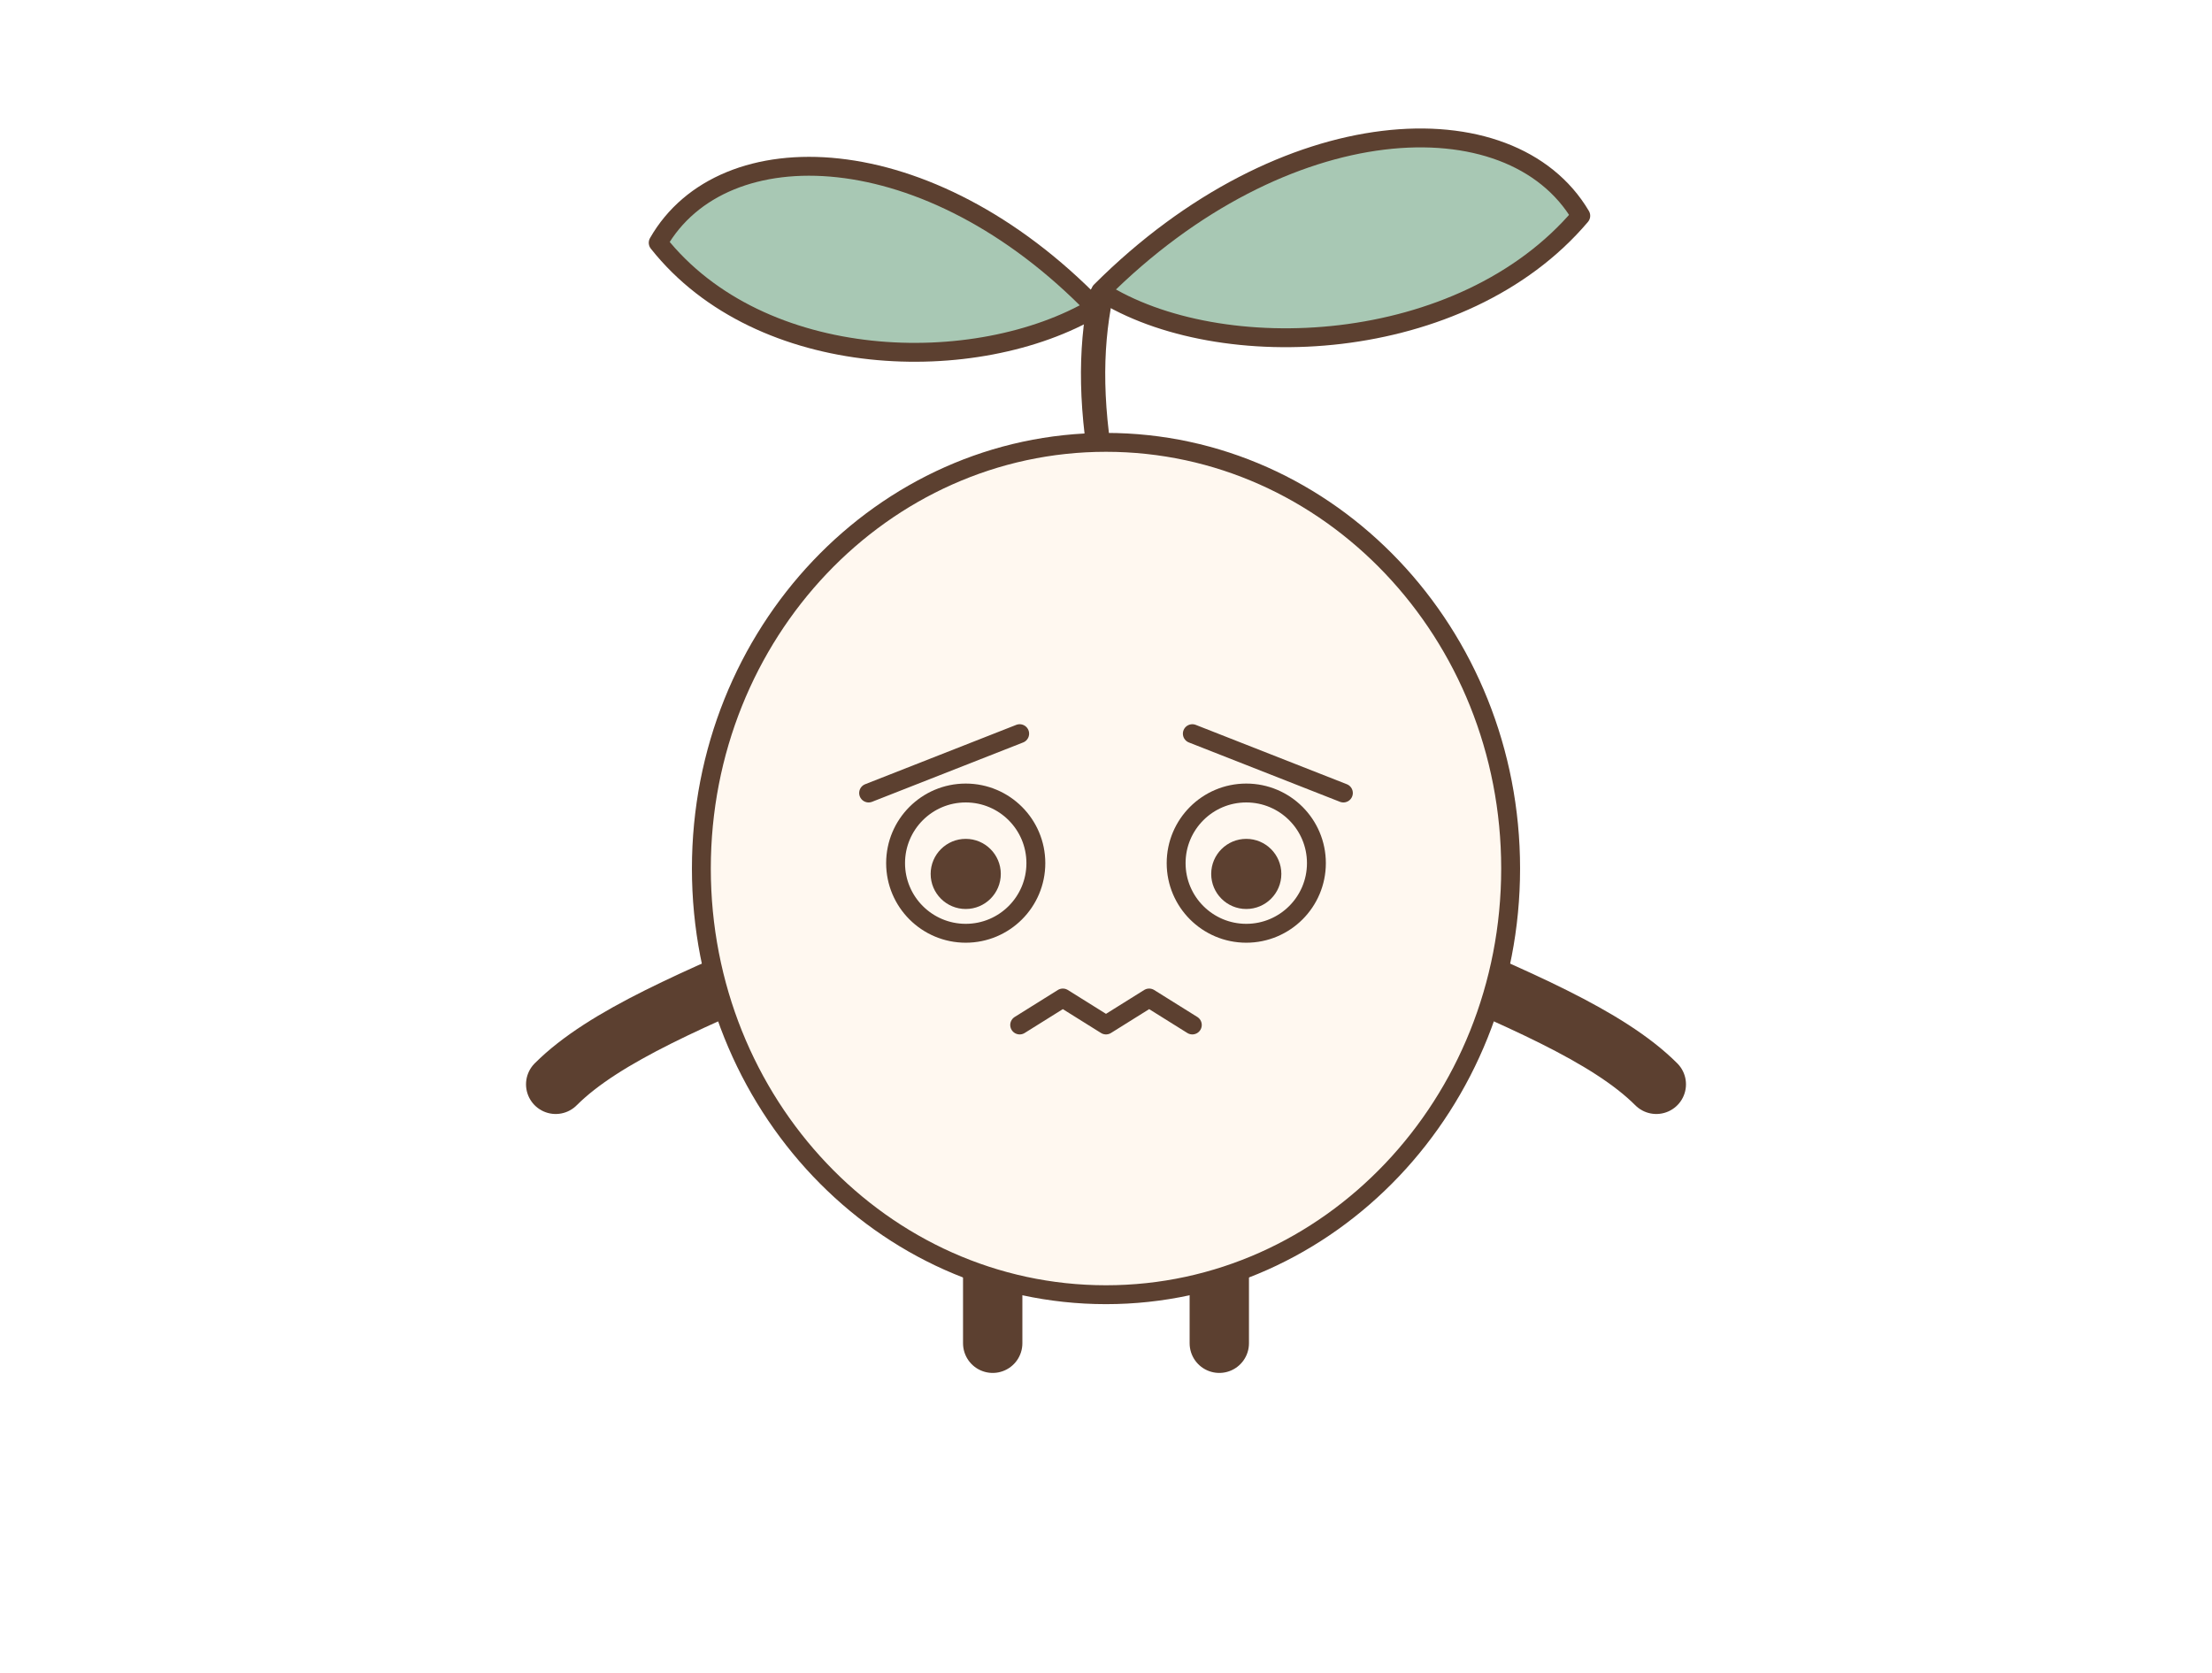
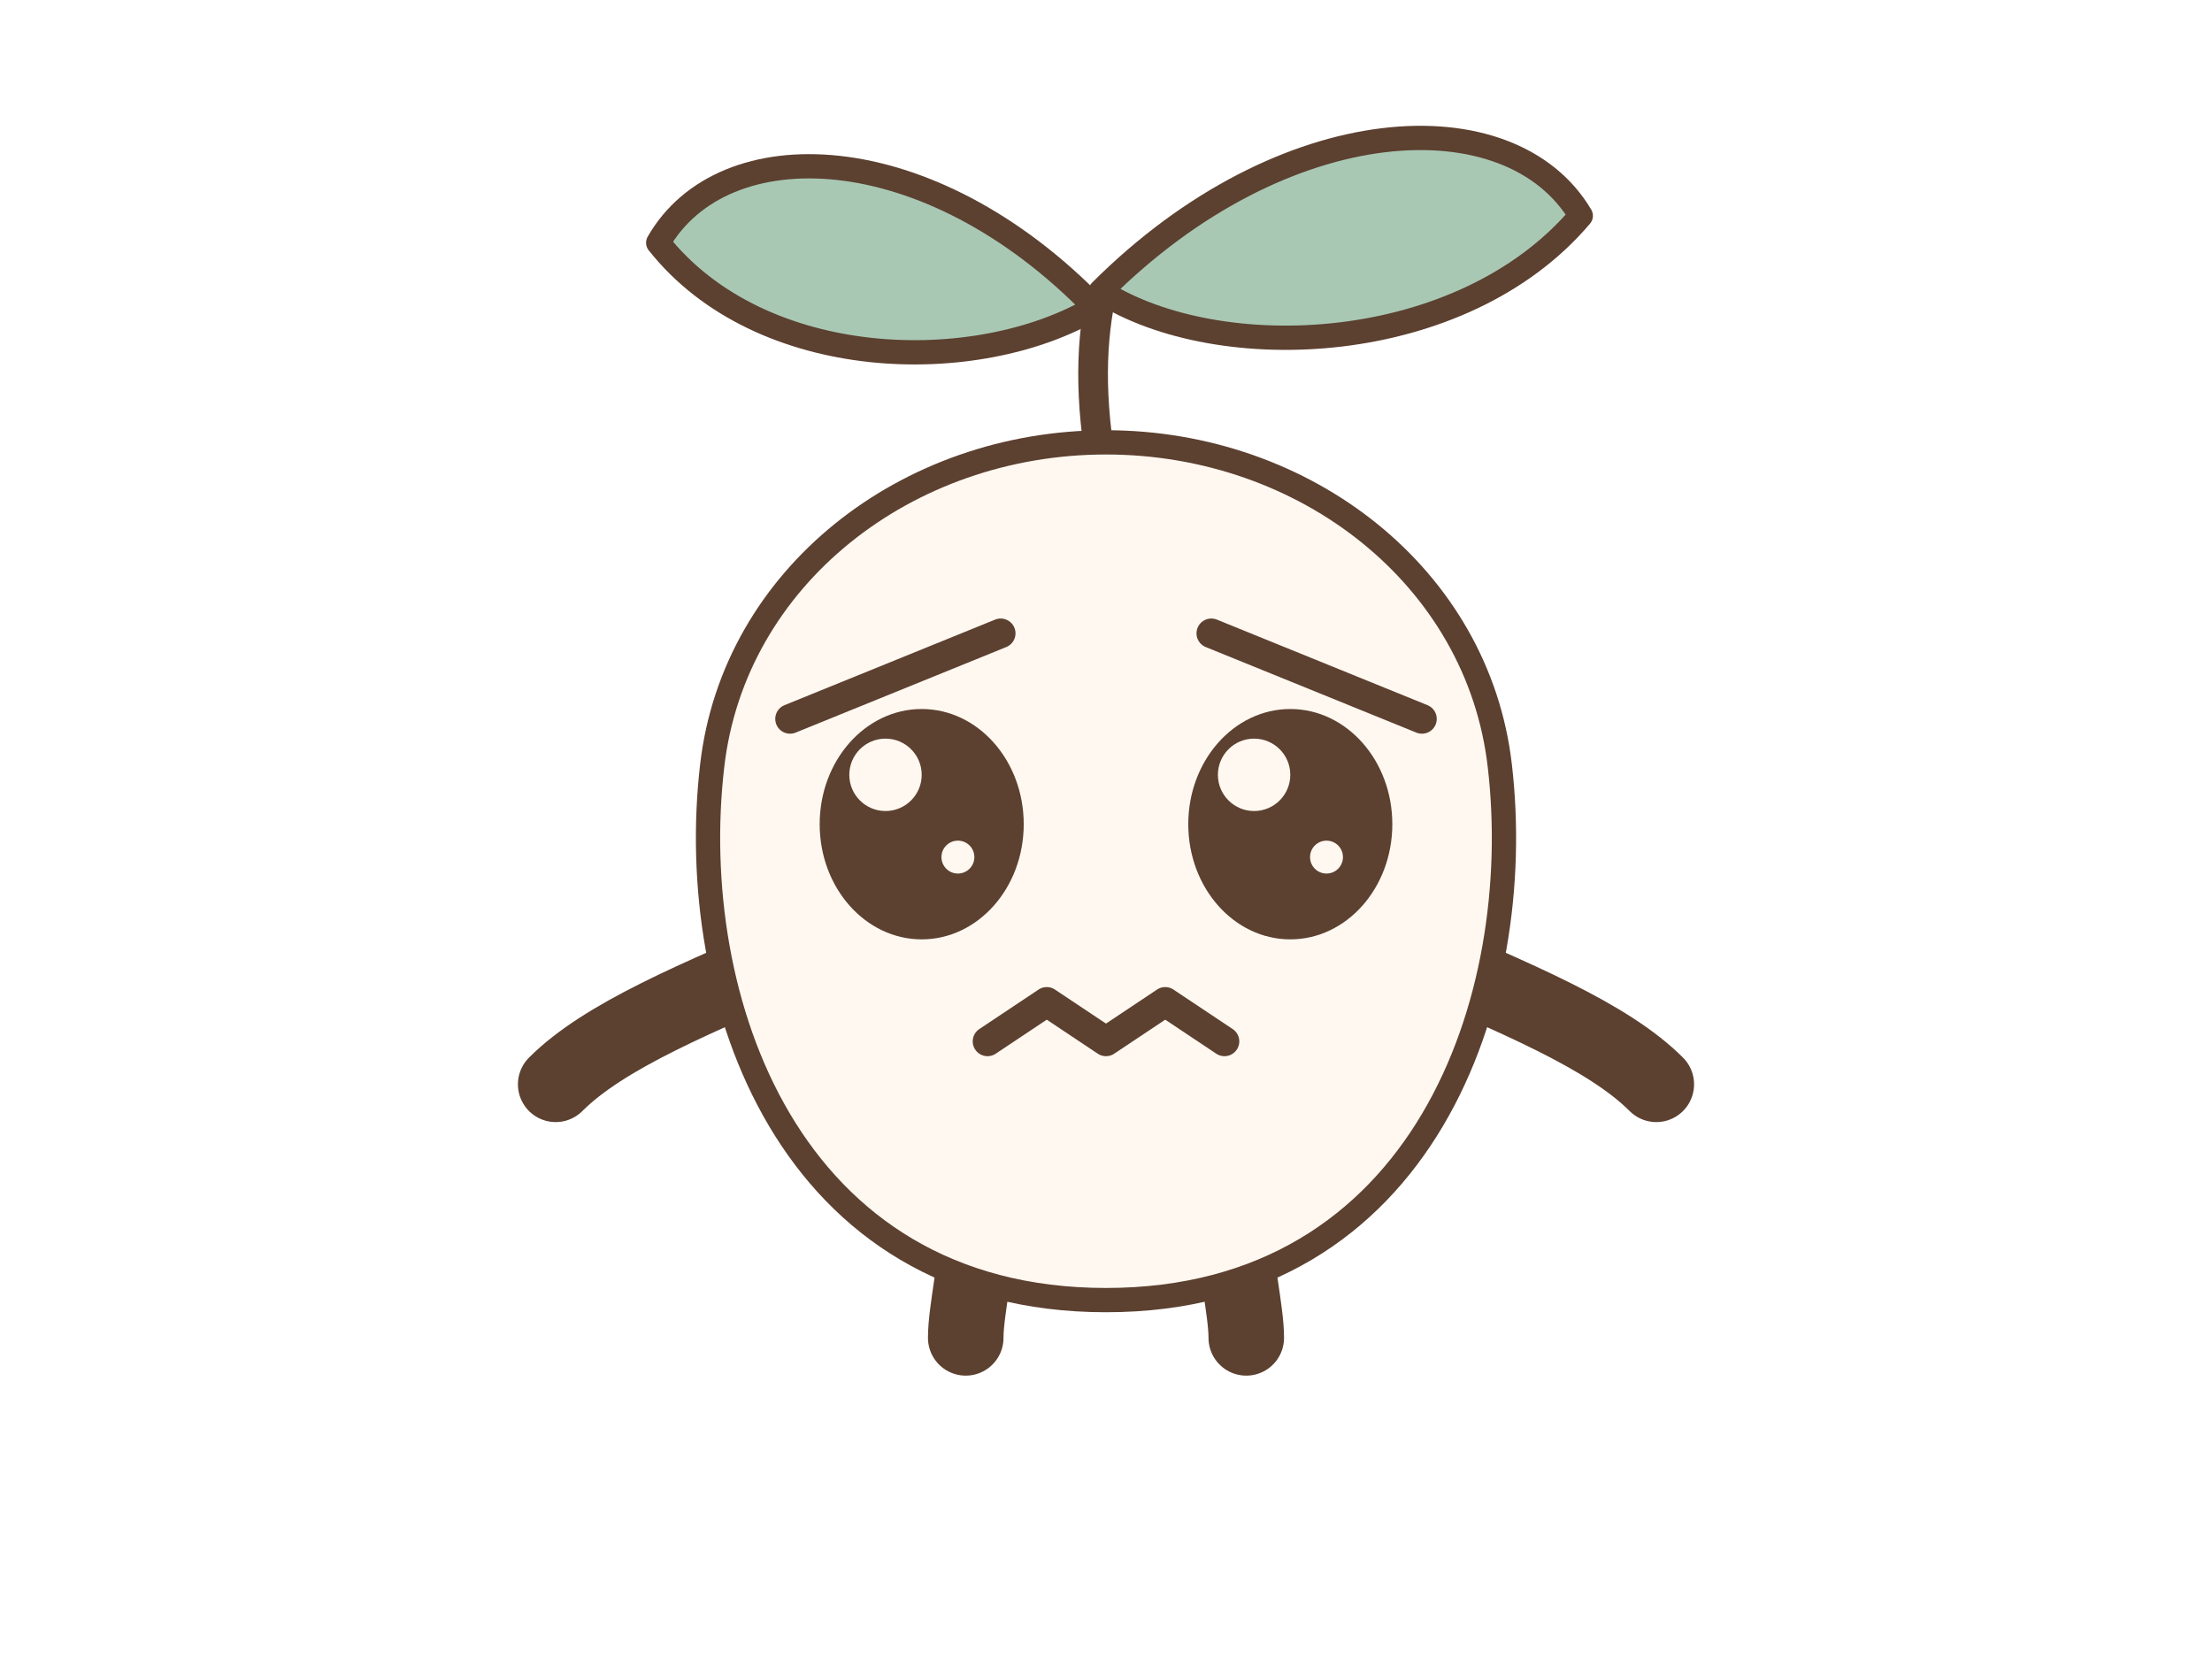
<svg xmlns="http://www.w3.org/2000/svg" viewBox="0 0 820 620" width="820" height="620">
-   <g fill="none" stroke="#5C4030" stroke-width="7" stroke-linecap="round" stroke-linejoin="round">
+   <g fill="none" stroke="#5C4030" stroke-width="9" stroke-linecap="round" stroke-linejoin="round">
    <g transform="translate(410 40)">
-       <path d="M -110 312 C -152 330, -186 344, -204 362" stroke-width="22" />
-       <path d="M 110 312 C 152 330, 186 344, 204 362" stroke-width="22" />
-       <path d="M -42 392 L -42 458" stroke-width="22" />
-       <path d="M 42 392 L 42 458" stroke-width="22" />
-       <path d="M 0 142 C -6 112, -6 90, -2 70" stroke-width="9" />
+       <path d="M -110 312 C -152 330, -186 344, -204 362" stroke-width="28" />
+       <path d="M 110 312 C 152 330, 186 344, 204 362" stroke-width="28" />
+       <path d="M -46 404 C -48 430, -52 446, -52 456" stroke-width="28" />
+       <path d="M 46 404 C 48 430, 52 446, 52 456" stroke-width="28" />
+       <path d="M 0 142 C -6 112, -6 90, -2 70" stroke-width="11" />
      <path d="M -4 74 C -66 10, -142 8, -166 50 C -128 98, -48 100, -4 74 Z" fill="#A8C8B4" />
      <path d="M -2 68 C 66 0, 150 -4, 176 40 C 132 92, 42 96, -2 68 Z" fill="#A8C8B4" />
-       <ellipse cx="0" cy="282" rx="150" ry="158" fill="#FFF8F0" />
-       <path d="M -88 254 L -32 232" />
-       <path d="M 88 254 L 32 232" />
-       <circle cx="-52" cy="280" r="26" fill="#FFF8F0" />
-       <circle cx="52" cy="280" r="26" fill="#FFF8F0" />
-       <circle cx="-52" cy="284" r="13" fill="#5C4030" stroke="none" />
-       <circle cx="52" cy="284" r="13" fill="#5C4030" stroke="none" />
-       <path d="M -32 340 L -16 330 L 0 340 L 16 330 L 32 340" />
+       <path d="M 0 124 C 74 124, 138 174, 146 244 C 156 330, 118 442, 0 442 C -118 442, -156 330, -146 244 C -138 174, -74 124, 0 124 Z" fill="#FFF8F0" />
+       <g transform="translate(0 -18) translate(0 286) scale(1.22) translate(0 -286)">
+         <path d="M -96 252 L -32 226" />
+         <path d="M 96 252 L 32 226" />
+         <ellipse cx="-56" cy="284" rx="31" ry="35" fill="#5C4030" stroke="none" />
+         <ellipse cx="56" cy="284" rx="31" ry="35" fill="#5C4030" stroke="none" />
+         <circle cx="-67" cy="269" r="11" fill="#FFF8F0" stroke="none" />
+         <circle cx="-45" cy="294" r="5" fill="#FFF8F0" stroke="none" />
+         <circle cx="45" cy="269" r="11" fill="#FFF8F0" stroke="none" />
+         <circle cx="67" cy="294" r="5" fill="#FFF8F0" stroke="none" />
+         <path d="M -36 350 L -18 338 L 0 350 L 18 338 L 36 350" />
+       </g>
    </g>
  </g>
</svg>
